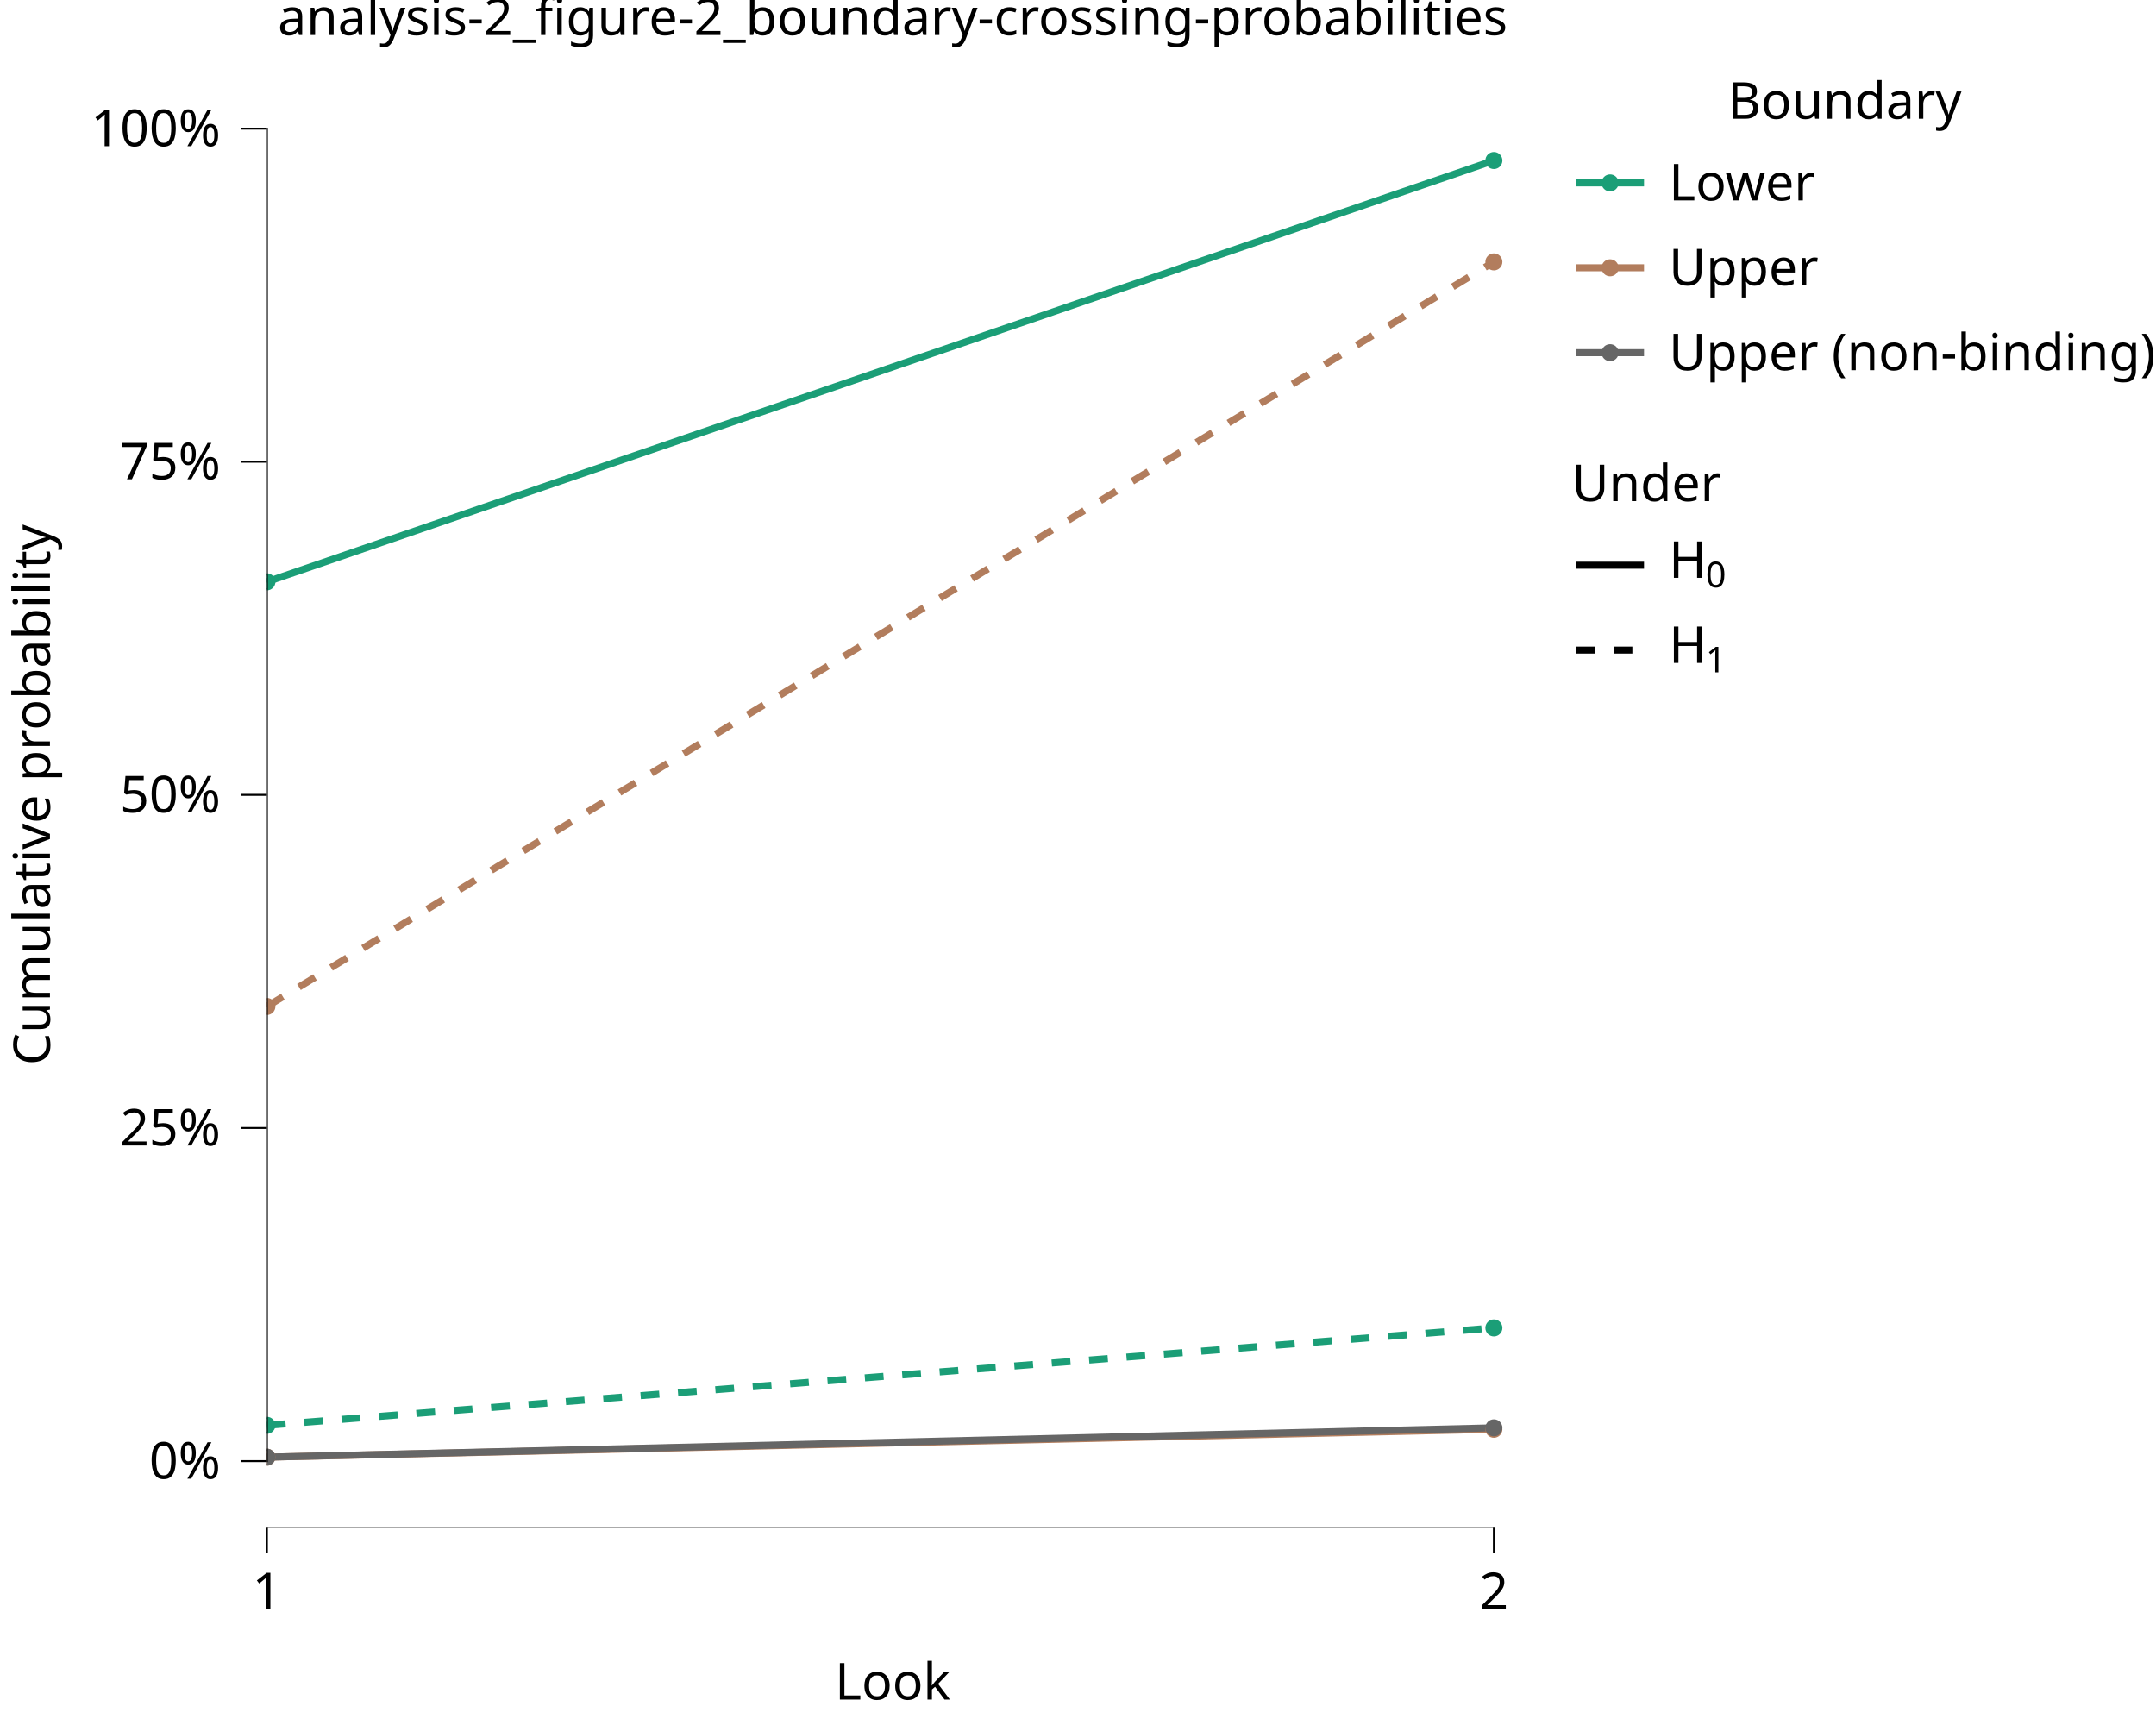
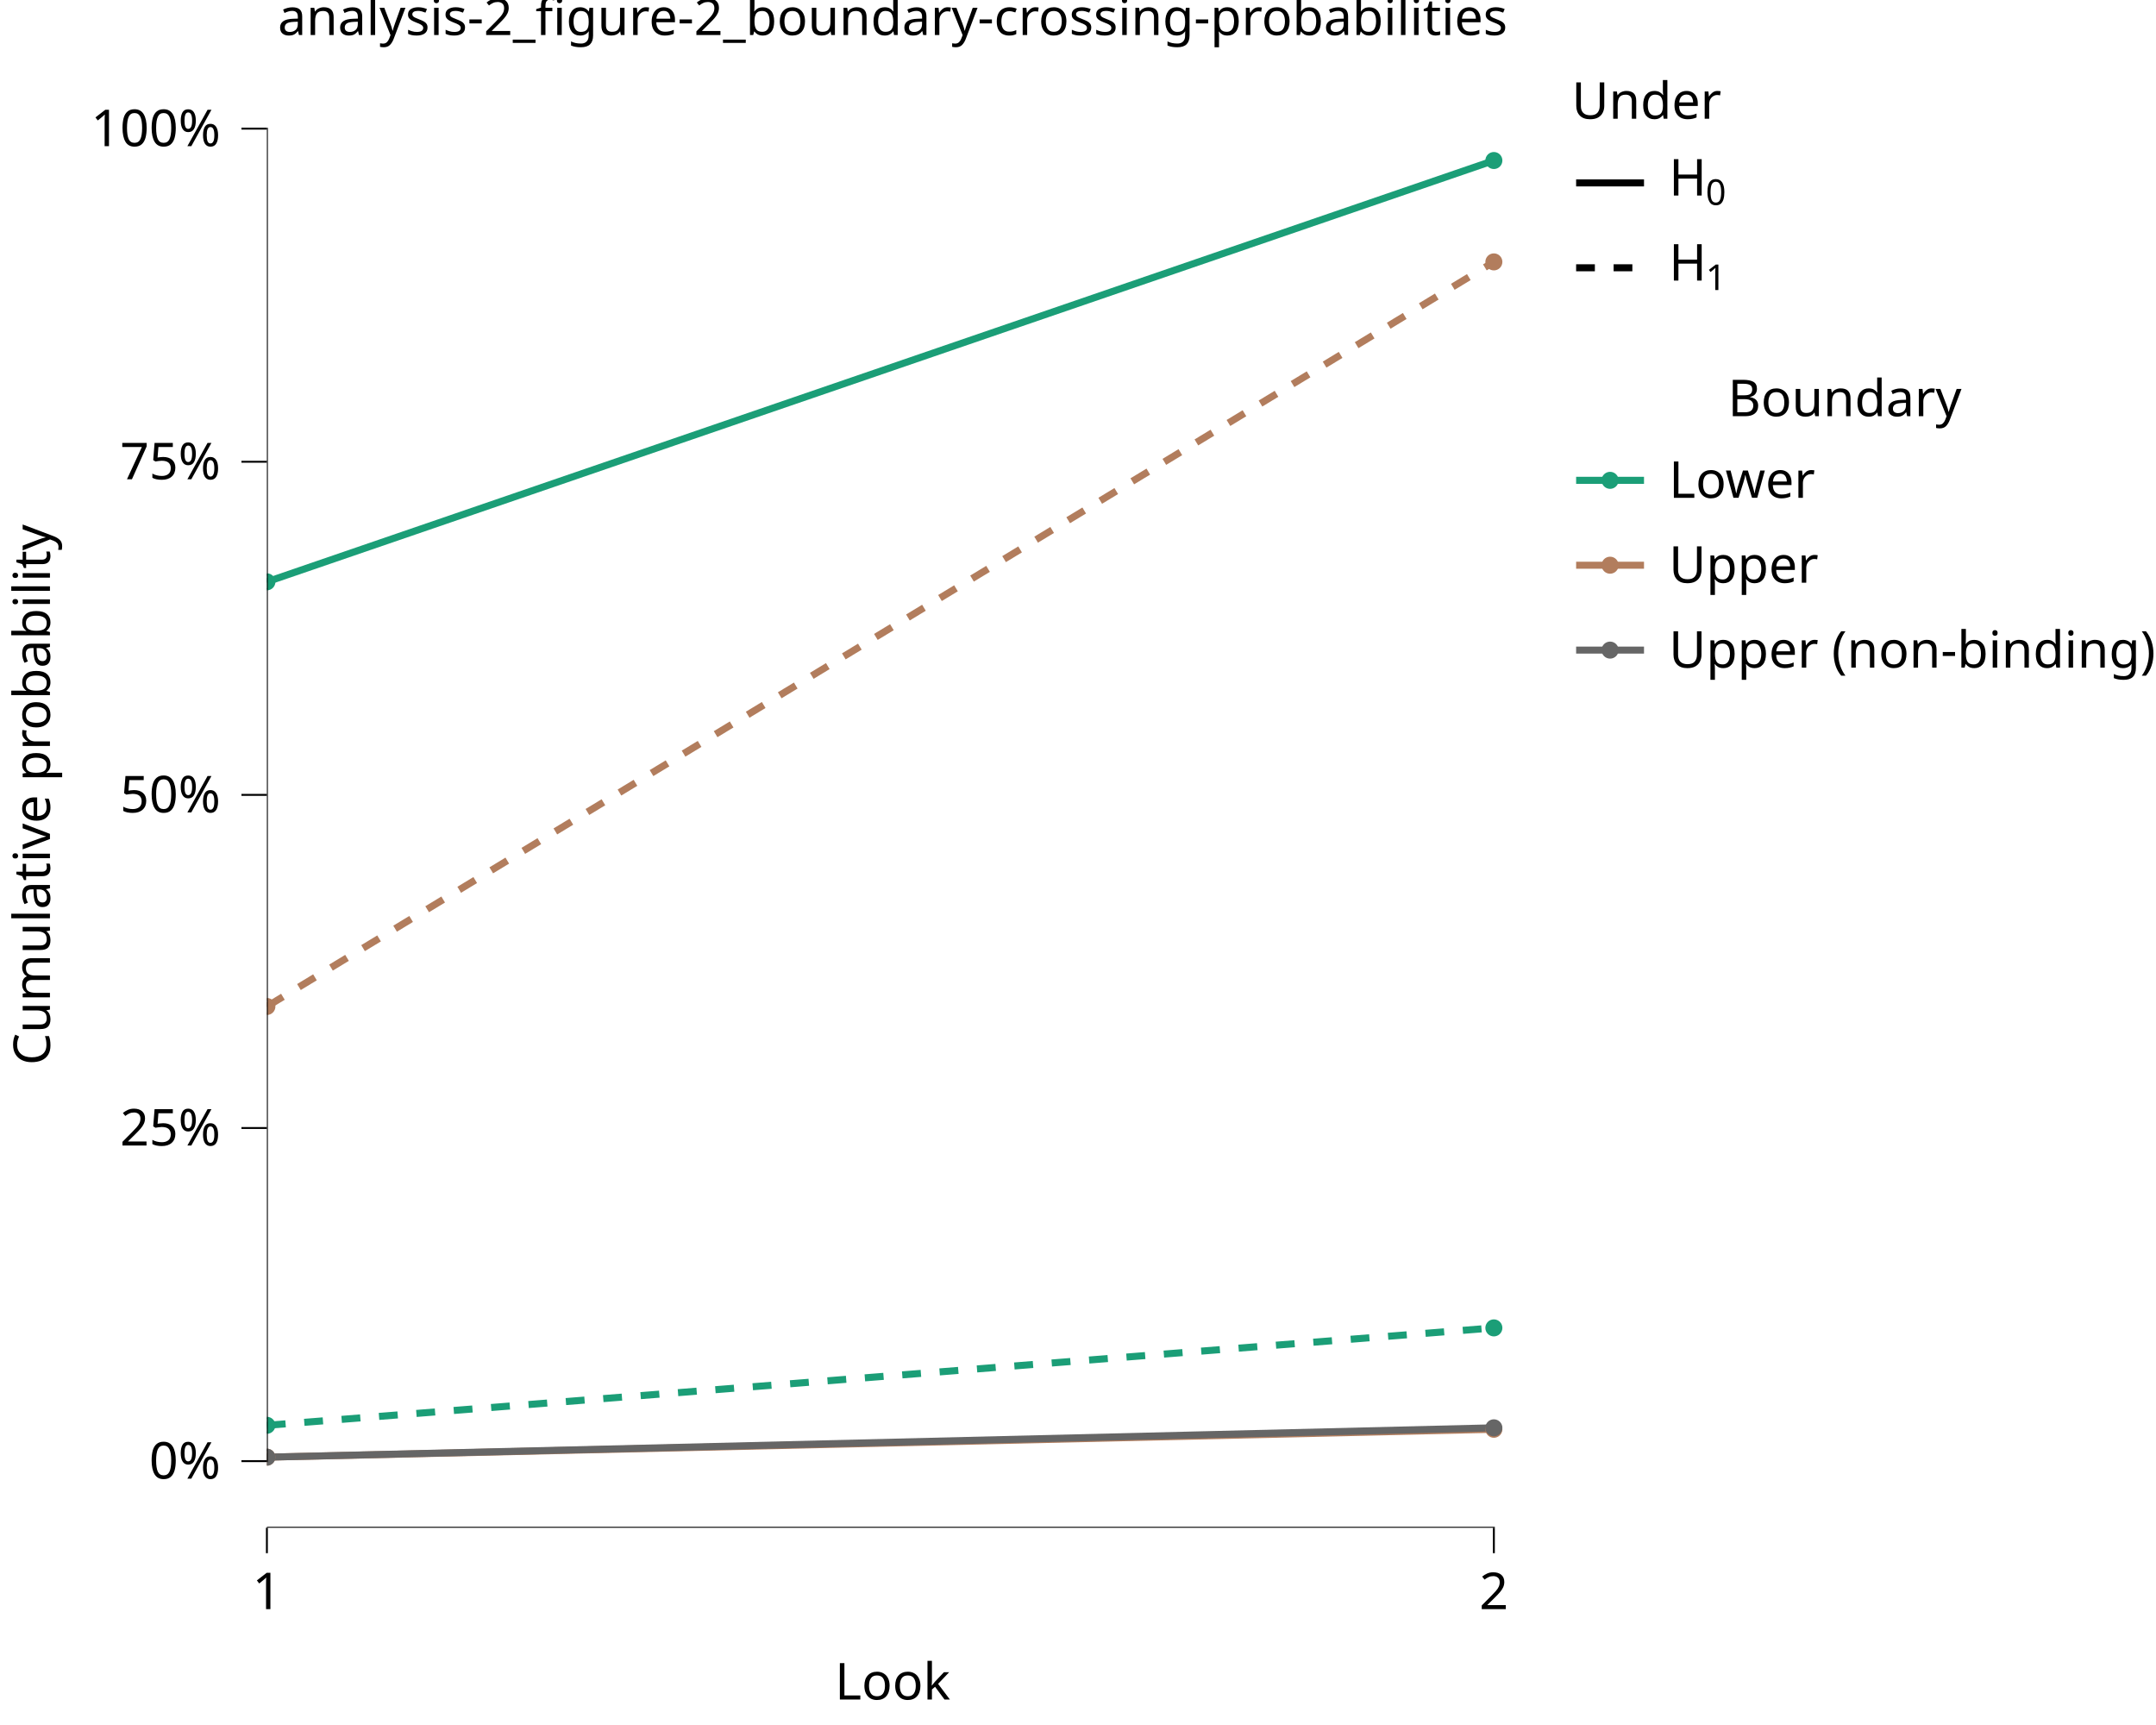
<svg xmlns="http://www.w3.org/2000/svg" class="svglite" data-engine-version="2.0" width="720.00pt" height="576.00pt" viewBox="0 0 720.00 576.00">
  <defs>
    <style type="text/css">
    .svglite line, .svglite polyline, .svglite polygon, .svglite path, .svglite rect, .svglite circle {
      fill: none;
      stroke: #000000;
      stroke-linecap: round;
      stroke-linejoin: round;
      stroke-miterlimit: 10.00;
    }
  </style>
  </defs>
  <rect width="100%" height="100%" style="stroke: none; fill: #FFFFFF;" />
  <defs>
    <clipPath id="cpMC4wMHw3MjAuMDB8MC4wMHw1NzYuMDA=">
      <rect x="0.00" y="0.00" width="720.00" height="576.00" />
    </clipPath>
  </defs>
  <g clip-path="url(#cpMC4wMHw3MjAuMDB8MC4wMHw1NzYuMDA=)">
    <rect x="0.00" y="0.00" width="720.00" height="576.00" style="stroke-width: 10.67; stroke: none;" />
  </g>
  <defs>
    <clipPath id="cpODkuMTN8NTA3LjA3fDIwLjcxfDUxMC4xNA==">
      <rect x="89.13" y="20.71" width="417.94" height="489.43" />
    </clipPath>
  </defs>
  <g clip-path="url(#cpODkuMTN8NTA3LjA3fDIwLjcxfDUxMC4xNA==)">
    <rect x="89.13" y="20.71" width="417.94" height="489.43" style="stroke-width: 10.67; stroke: none;" />
    <polyline points="89.13,194.28 498.88,53.60 " style="stroke-width: 2.35; stroke: #1B9E77; stroke-linecap: butt;" />
    <polyline points="89.13,475.93 498.88,443.40 " style="stroke-width: 2.35; stroke: #1B9E77; stroke-dasharray: 6.26,6.26; stroke-linecap: butt;" />
    <polyline points="89.13,486.57 498.88,477.25 " style="stroke-width: 2.35; stroke: #B27D5D; stroke-linecap: butt;" />
    <polyline points="89.13,336.08 498.88,87.45 " style="stroke-width: 2.35; stroke: #B27D5D; stroke-dasharray: 6.26,6.26; stroke-linecap: butt;" />
    <polyline points="89.13,486.57 498.88,476.77 " style="stroke-width: 2.35; stroke: #666666; stroke-linecap: butt;" />
    <circle cx="89.13" cy="194.28" r="2.49" style="stroke-width: 0.71; stroke: #1B9E77; fill: #1B9E77;" />
    <circle cx="498.88" cy="53.60" r="2.49" style="stroke-width: 0.71; stroke: #1B9E77; fill: #1B9E77;" />
    <circle cx="89.13" cy="475.93" r="2.49" style="stroke-width: 0.71; stroke: #1B9E77; fill: #1B9E77;" />
    <circle cx="498.88" cy="443.40" r="2.49" style="stroke-width: 0.71; stroke: #1B9E77; fill: #1B9E77;" />
    <circle cx="89.13" cy="486.57" r="2.49" style="stroke-width: 0.71; stroke: #B27D5D; fill: #B27D5D;" />
    <circle cx="498.88" cy="477.25" r="2.49" style="stroke-width: 0.71; stroke: #B27D5D; fill: #B27D5D;" />
    <circle cx="89.13" cy="336.08" r="2.49" style="stroke-width: 0.71; stroke: #B27D5D; fill: #B27D5D;" />
    <circle cx="498.88" cy="87.45" r="2.49" style="stroke-width: 0.71; stroke: #B27D5D; fill: #B27D5D;" />
    <circle cx="89.13" cy="486.57" r="2.49" style="stroke-width: 0.71; stroke: #666666; fill: #666666;" />
    <circle cx="498.88" cy="476.77" r="2.49" style="stroke-width: 0.71; stroke: #666666; fill: #666666;" />
    <line x1="88.81" y1="510.14" x2="499.20" y2="510.14" style="stroke-width: 0.64; stroke-linecap: butt;" />
    <line x1="89.13" y1="488.21" x2="89.13" y2="42.64" style="stroke-width: 0.64; stroke-linecap: butt;" />
    <rect x="89.13" y="20.71" width="417.94" height="489.43" style="stroke-width: 0.00; stroke: none;" />
  </g>
  <g clip-path="url(#cpMC4wMHw3MjAuMDB8MC4wMHw1NzYuMDA=)">
    <polyline points="89.13,510.14 89.13,20.71 " style="stroke-width: 0.00; stroke: none; stroke-linecap: butt;" />
    <text x="73.66" y="493.74" text-anchor="end" style="font-size: 17.00px; font-family: sans;" textLength="24.57px" lengthAdjust="spacingAndGlyphs">0%</text>
    <text x="73.66" y="382.51" text-anchor="end" style="font-size: 17.00px; font-family: sans;" textLength="34.03px" lengthAdjust="spacingAndGlyphs">25%</text>
    <text x="73.66" y="271.27" text-anchor="end" style="font-size: 17.00px; font-family: sans;" textLength="34.03px" lengthAdjust="spacingAndGlyphs">50%</text>
    <text x="73.66" y="160.04" text-anchor="end" style="font-size: 17.00px; font-family: sans;" textLength="34.03px" lengthAdjust="spacingAndGlyphs">75%</text>
    <text x="73.66" y="48.80" text-anchor="end" style="font-size: 17.00px; font-family: sans;" textLength="43.48px" lengthAdjust="spacingAndGlyphs">100%</text>
    <polyline points="80.63,487.89 89.13,487.89 " style="stroke-width: 0.64; stroke-linecap: butt;" />
    <polyline points="80.63,376.66 89.13,376.66 " style="stroke-width: 0.64; stroke-linecap: butt;" />
    <polyline points="80.63,265.42 89.13,265.42 " style="stroke-width: 0.64; stroke-linecap: butt;" />
    <polyline points="80.63,154.19 89.13,154.19 " style="stroke-width: 0.64; stroke-linecap: butt;" />
    <polyline points="80.63,42.95 89.13,42.95 " style="stroke-width: 0.64; stroke-linecap: butt;" />
    <polyline points="89.13,510.14 507.07,510.14 " style="stroke-width: 0.00; stroke: none; stroke-linecap: butt;" />
    <polyline points="89.13,518.64 89.13,510.14 " style="stroke-width: 0.64; stroke-linecap: butt;" />
    <polyline points="498.88,518.64 498.88,510.14 " style="stroke-width: 0.64; stroke-linecap: butt;" />
    <text x="89.13" y="537.32" text-anchor="middle" style="font-size: 17.00px; font-family: sans;" textLength="9.46px" lengthAdjust="spacingAndGlyphs">1</text>
    <text x="498.88" y="537.32" text-anchor="middle" style="font-size: 17.00px; font-family: sans;" textLength="9.46px" lengthAdjust="spacingAndGlyphs">2</text>
    <text x="298.10" y="567.49" text-anchor="middle" style="font-size: 17.00px; font-family: sans;" textLength="36.87px" lengthAdjust="spacingAndGlyphs">Look</text>
    <text transform="translate(16.68,265.42) rotate(-90)" text-anchor="middle" style="font-size: 17.00px; font-family: sans;" textLength="167.26px" lengthAdjust="spacingAndGlyphs">Cumulative probability</text>
    <rect x="518.03" y="20.71" width="201.97" height="216.03" style="stroke-width: 0.75; stroke: none;" />
-     <rect x="518.03" y="20.71" width="201.97" height="116.71" style="stroke-width: 10.67; stroke: none;" />
-     <text x="616.03" y="39.65" text-anchor="middle" style="font-size: 17.00px; font-family: sans;" textLength="72.79px" lengthAdjust="spacingAndGlyphs">Boundary</text>
+     <rect x="518.03" y="20.71" width="69.66" height="88.36" style="stroke-width: 10.67; stroke: none;" />
+     <text x="549.87" y="39.65" text-anchor="middle" style="font-size: 17.00px; font-family: sans;" textLength="46.31px" lengthAdjust="spacingAndGlyphs">Under</text>
    <rect x="523.51" y="46.90" width="28.35" height="28.35" style="stroke-width: 10.67; stroke: none;" />
-     <line x1="526.35" y1="61.07" x2="549.02" y2="61.07" style="stroke-width: 2.35; stroke: #1B9E77; stroke-linecap: butt;" />
-     <circle cx="537.69" cy="61.07" r="2.49" style="stroke-width: 0.71; stroke: #1B9E77; fill: #1B9E77;" />
+     <line x1="526.35" y1="61.07" x2="549.02" y2="61.07" style="stroke-width: 2.35; stroke-linecap: butt;" />
    <rect x="523.51" y="75.24" width="28.35" height="28.35" style="stroke-width: 10.67; stroke: none;" />
-     <line x1="526.35" y1="89.42" x2="549.02" y2="89.42" style="stroke-width: 2.35; stroke: #B27D5D; stroke-linecap: butt;" />
-     <circle cx="537.69" cy="89.42" r="2.49" style="stroke-width: 0.71; stroke: #B27D5D; fill: #B27D5D;" />
-     <rect x="523.51" y="103.59" width="28.35" height="28.35" style="stroke-width: 10.67; stroke: none;" />
-     <line x1="526.35" y1="117.76" x2="549.02" y2="117.76" style="stroke-width: 2.35; stroke: #666666; stroke-linecap: butt;" />
-     <circle cx="537.69" cy="117.76" r="2.49" style="stroke-width: 0.71; stroke: #666666; fill: #666666;" />
-     <text x="557.34" y="66.92" style="font-size: 17.00px; font-family: sans;" textLength="46.31px" lengthAdjust="spacingAndGlyphs">Lower</text>
-     <text x="557.34" y="95.26" style="font-size: 17.00px; font-family: sans;" textLength="46.31px" lengthAdjust="spacingAndGlyphs">Upper</text>
-     <text x="557.34" y="123.61" style="font-size: 17.00px; font-family: sans;" textLength="151.20px" lengthAdjust="spacingAndGlyphs">Upper (non-binding)</text>
-     <rect x="518.03" y="148.37" width="69.66" height="88.36" style="stroke-width: 10.67; stroke: none;" />
-     <text x="549.87" y="167.32" text-anchor="middle" style="font-size: 17.00px; font-family: sans;" textLength="46.31px" lengthAdjust="spacingAndGlyphs">Under</text>
+     <line x1="526.35" y1="89.42" x2="549.02" y2="89.42" style="stroke-width: 2.35; stroke-dasharray: 6.26,6.26; stroke-linecap: butt;" />
+     <text x="557.34" y="65.29" style="font-size: 17.00px; font-family: sans;" textLength="12.28px" lengthAdjust="spacingAndGlyphs">H</text>
+     <text x="569.62" y="68.43" style="font-size: 11.90px; font-family: sans;" textLength="6.62px" lengthAdjust="spacingAndGlyphs">0</text>
+     <text x="557.34" y="93.69" style="font-size: 17.00px; font-family: sans;" textLength="12.28px" lengthAdjust="spacingAndGlyphs">H</text>
+     <text x="569.62" y="96.84" style="font-size: 11.90px; font-family: sans;" textLength="6.62px" lengthAdjust="spacingAndGlyphs">1</text>
+     <rect x="518.03" y="120.03" width="201.97" height="116.71" style="stroke-width: 10.67; stroke: none;" />
+     <text x="616.03" y="138.97" text-anchor="middle" style="font-size: 17.00px; font-family: sans;" textLength="72.79px" lengthAdjust="spacingAndGlyphs">Boundary</text>
+     <rect x="523.51" y="146.21" width="28.35" height="28.35" style="stroke-width: 10.67; stroke: none;" />
+     <line x1="526.35" y1="160.39" x2="549.02" y2="160.39" style="stroke-width: 2.35; stroke: #1B9E77; stroke-linecap: butt;" />
+     <circle cx="537.69" cy="160.39" r="2.49" style="stroke-width: 0.71; stroke: #1B9E77; fill: #1B9E77;" />
    <rect x="523.51" y="174.56" width="28.35" height="28.35" style="stroke-width: 10.67; stroke: none;" />
-     <line x1="526.35" y1="188.73" x2="549.02" y2="188.73" style="stroke-width: 2.35; stroke-linecap: butt;" />
+     <line x1="526.35" y1="188.73" x2="549.02" y2="188.73" style="stroke-width: 2.35; stroke: #B27D5D; stroke-linecap: butt;" />
+     <circle cx="537.69" cy="188.73" r="2.49" style="stroke-width: 0.71; stroke: #B27D5D; fill: #B27D5D;" />
    <rect x="523.51" y="202.91" width="28.35" height="28.35" style="stroke-width: 10.67; stroke: none;" />
-     <line x1="526.35" y1="217.08" x2="549.02" y2="217.08" style="stroke-width: 2.35; stroke-dasharray: 6.26,6.26; stroke-linecap: butt;" />
-     <text x="557.34" y="192.95" style="font-size: 17.00px; font-family: sans;" textLength="12.28px" lengthAdjust="spacingAndGlyphs">H</text>
-     <text x="569.62" y="196.10" style="font-size: 11.90px; font-family: sans;" textLength="6.62px" lengthAdjust="spacingAndGlyphs">0</text>
-     <text x="557.34" y="221.36" style="font-size: 17.00px; font-family: sans;" textLength="12.28px" lengthAdjust="spacingAndGlyphs">H</text>
-     <text x="569.62" y="224.50" style="font-size: 11.90px; font-family: sans;" textLength="6.62px" lengthAdjust="spacingAndGlyphs">1</text>
+     <line x1="526.35" y1="217.08" x2="549.02" y2="217.08" style="stroke-width: 2.35; stroke: #666666; stroke-linecap: butt;" />
+     <circle cx="537.69" cy="217.08" r="2.49" style="stroke-width: 0.71; stroke: #666666; fill: #666666;" />
+     <text x="557.34" y="166.24" style="font-size: 17.00px; font-family: sans;" textLength="46.31px" lengthAdjust="spacingAndGlyphs">Lower</text>
+     <text x="557.34" y="194.58" style="font-size: 17.00px; font-family: sans;" textLength="46.31px" lengthAdjust="spacingAndGlyphs">Upper</text>
+     <text x="557.34" y="222.93" style="font-size: 17.00px; font-family: sans;" textLength="151.20px" lengthAdjust="spacingAndGlyphs">Upper (non-binding)</text>
    <text x="298.10" y="11.70" text-anchor="middle" style="font-size: 17.00px; font-family: sans;" textLength="389.36px" lengthAdjust="spacingAndGlyphs">analysis-2_figure-2_boundary-crossing-probabilities</text>
  </g>
</svg>
